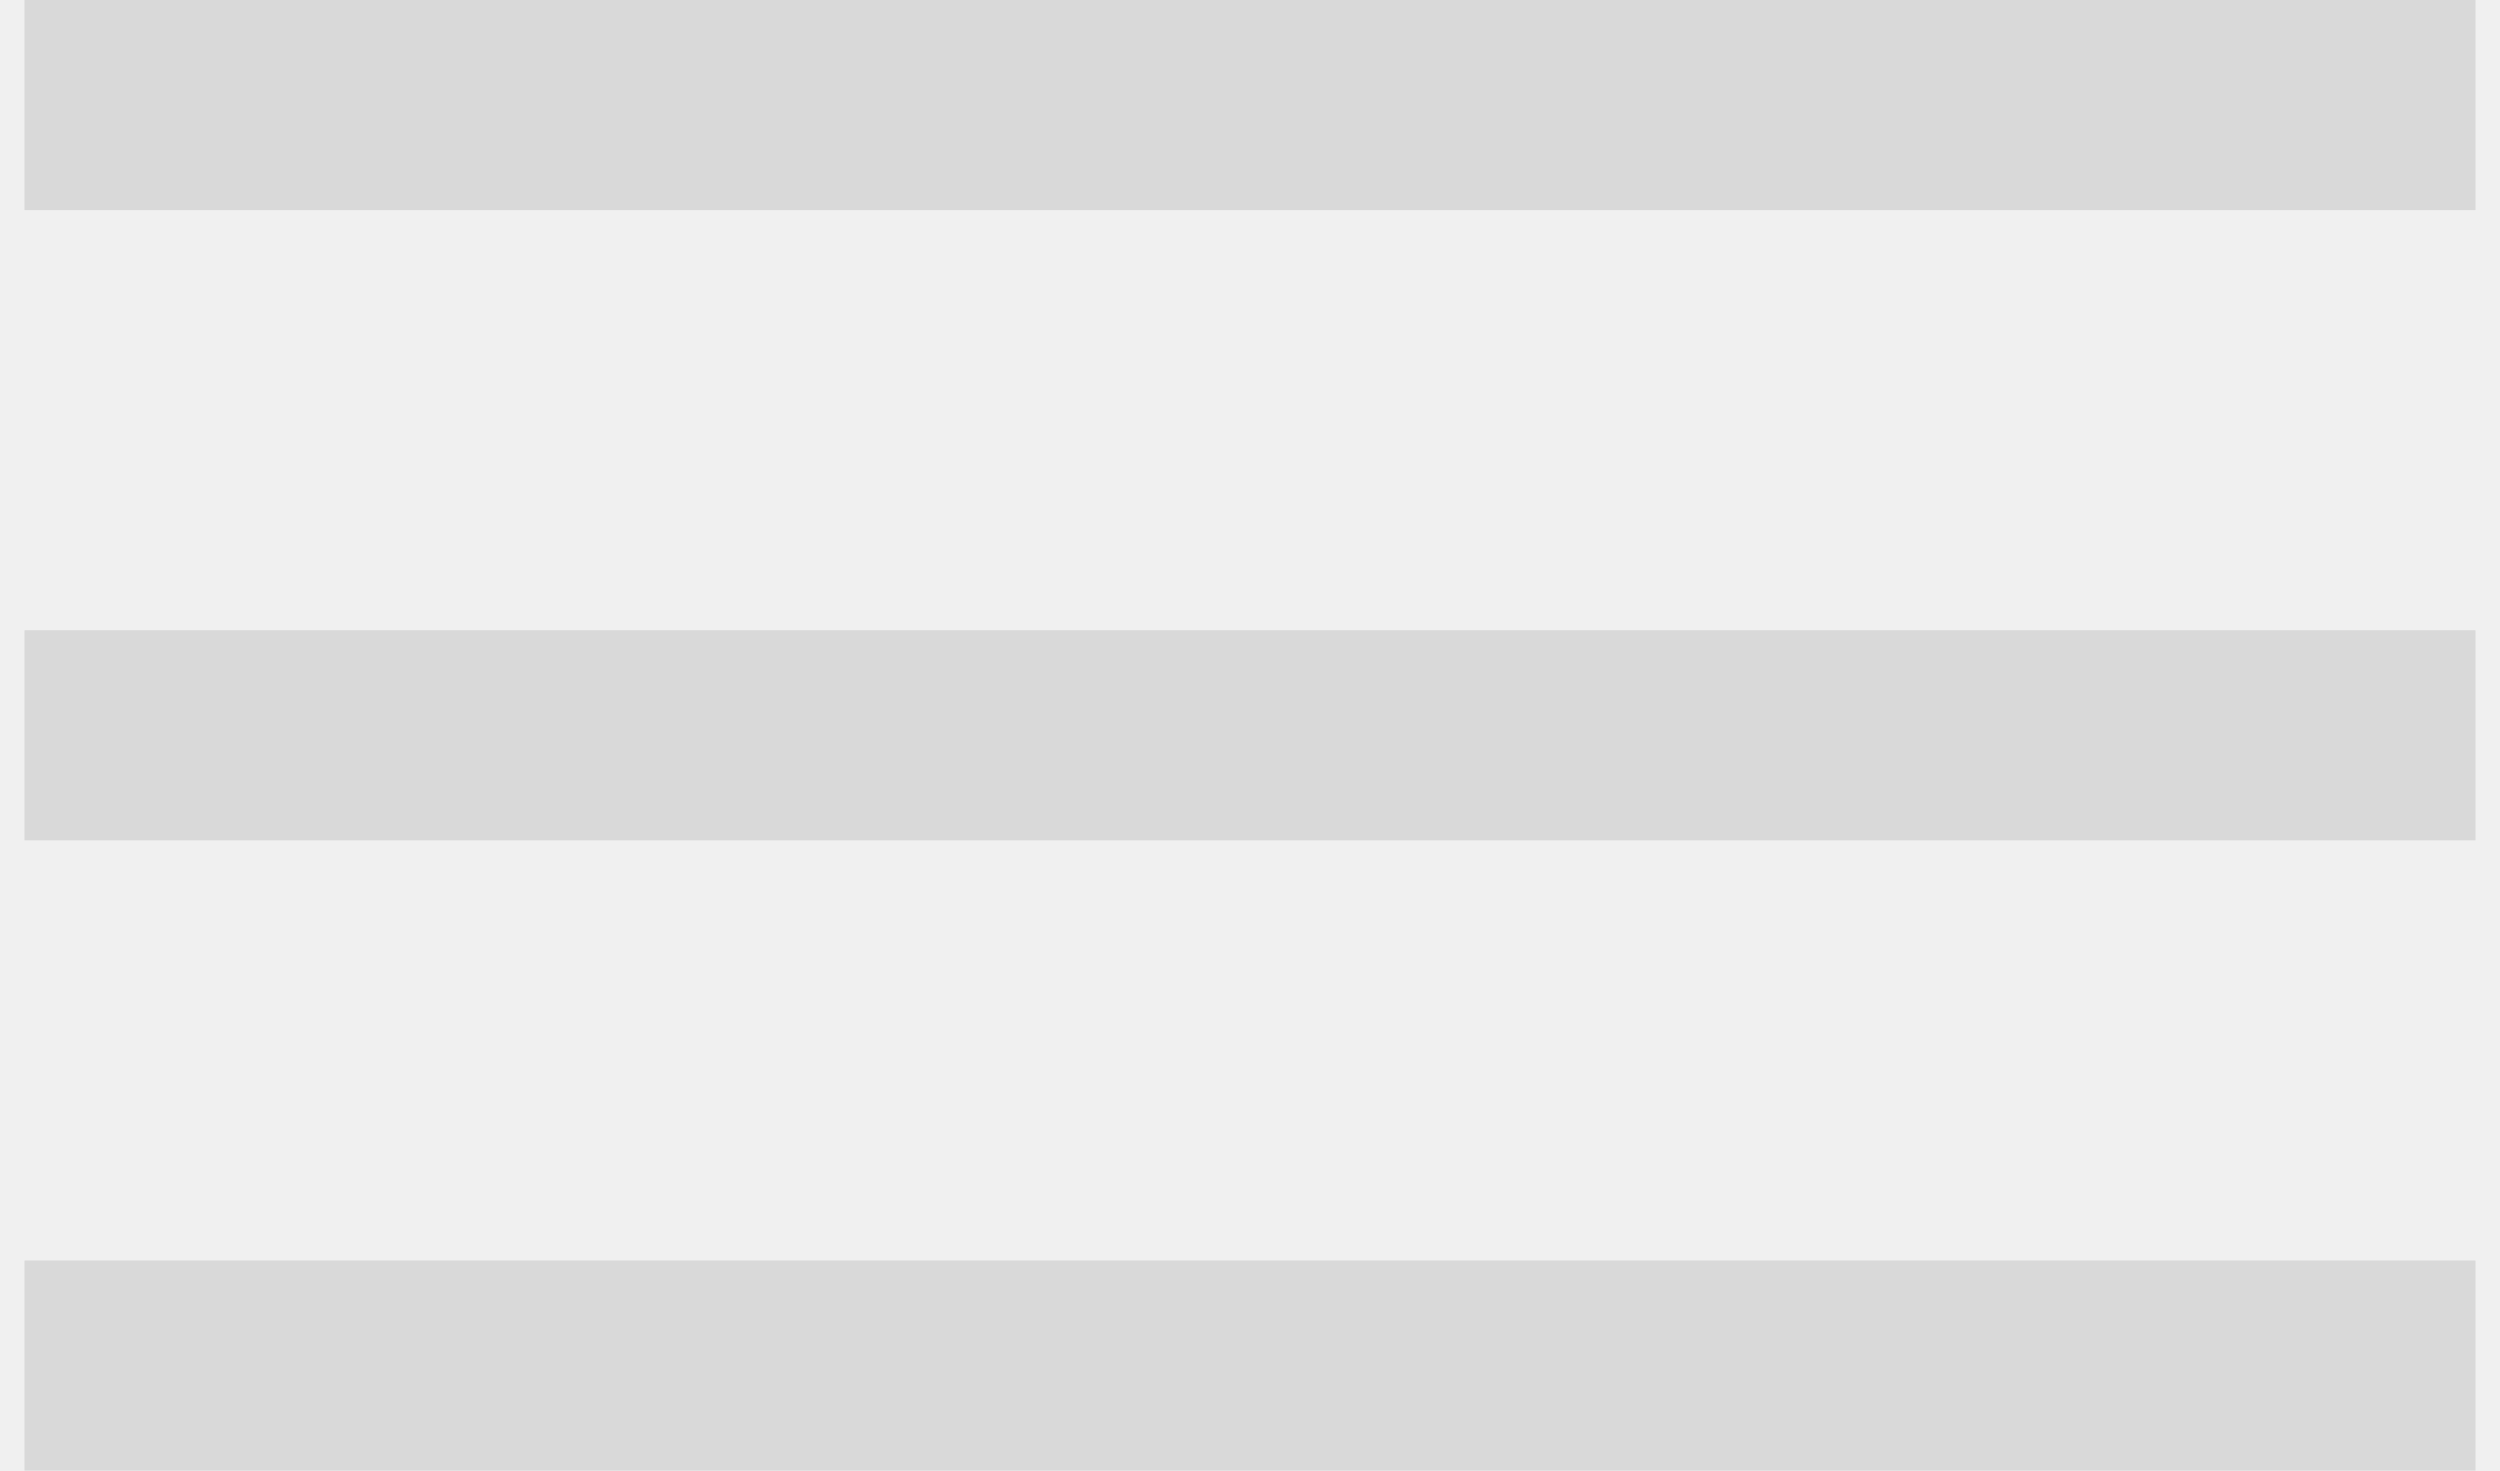
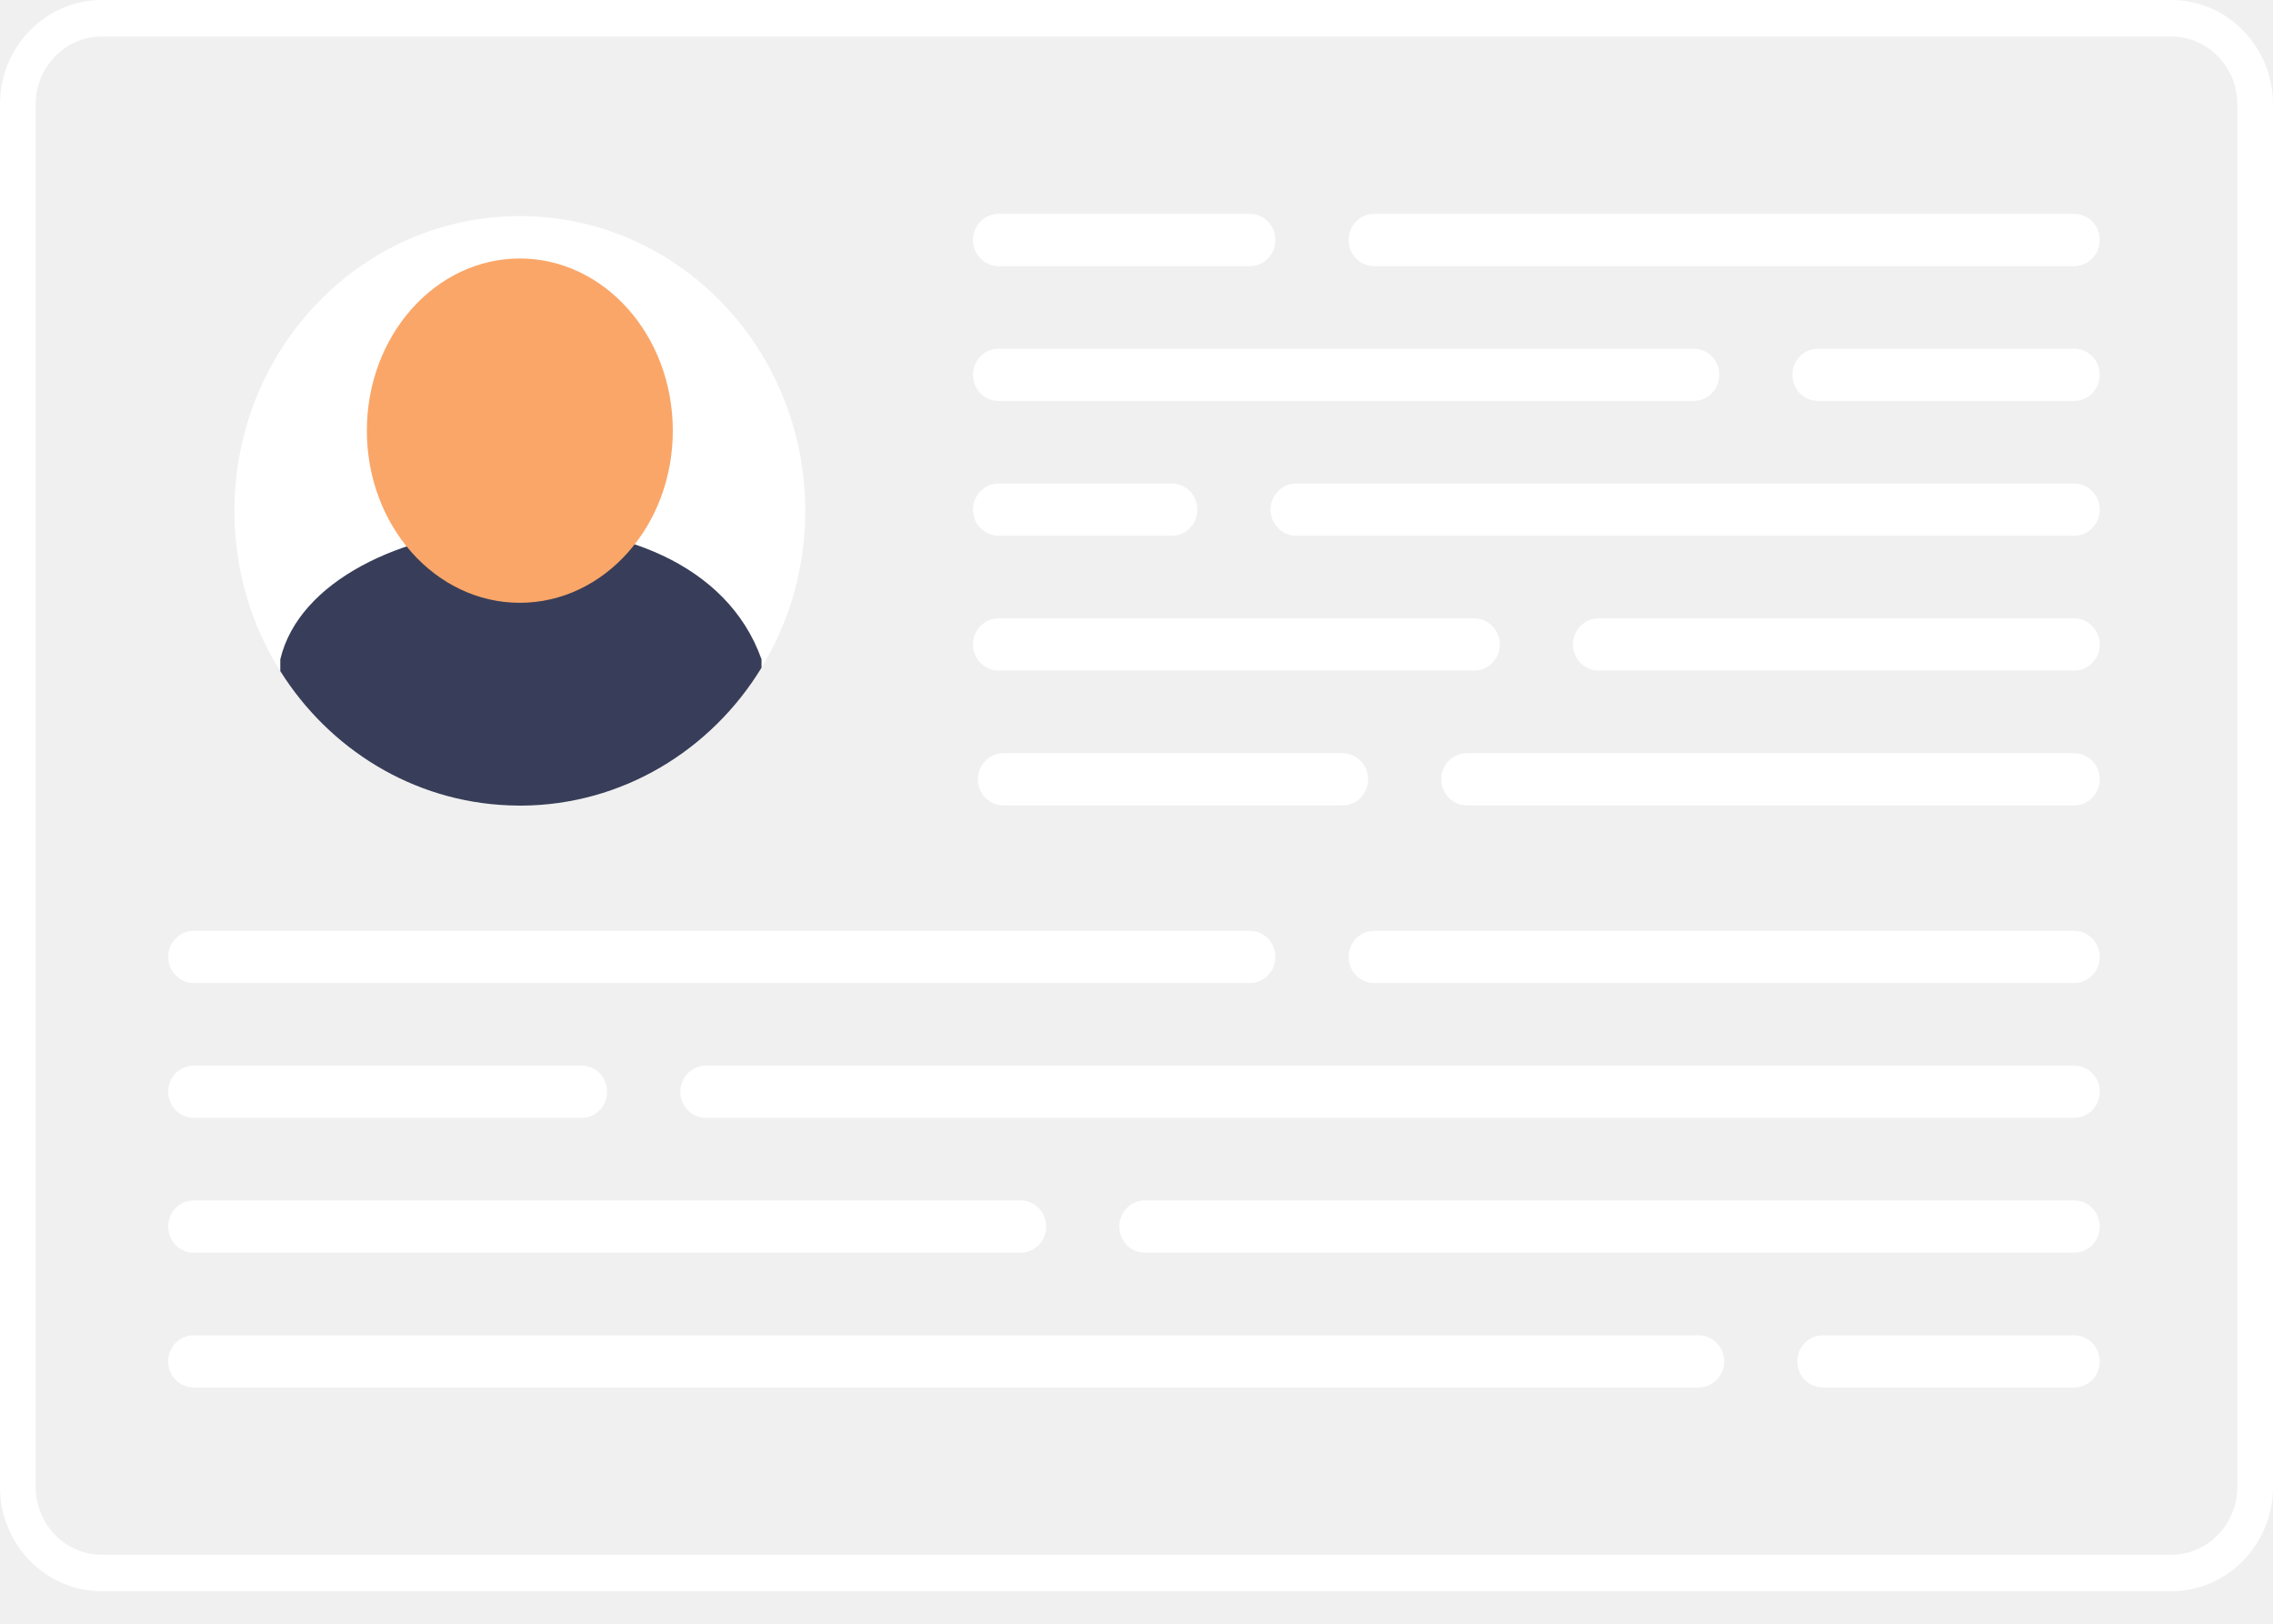
- <svg xmlns="http://www.w3.org/2000/svg" width="51" height="30" viewBox="0 0 51 30" fill="none">
-   <path d="M0.5 0H50.5V4.286H0.5V0Z" fill="#D9D9D9" />
-   <path d="M0.5 12.857H50.5V17.143H0.5V12.857Z" fill="#D9D9D9" />
-   <path d="M0.5 25.714H50.5V30H0.5V25.714Z" fill="#D9D9D9" />
+ <svg xmlns="http://www.w3.org/2000/svg" width="35" height="25" viewBox="0 0 35 25" fill="none">
+   <path d="M2.59 14.733C2.59 14.512 2.765 14.332 2.982 14.332H19.247C19.463 14.332 19.639 14.512 19.639 14.733C19.639 14.955 19.463 15.135 19.247 15.135H2.982C2.765 15.135 2.59 14.955 2.59 14.733Z" fill="white" />
+   <path d="M2.59 16.809C2.59 16.587 2.765 16.407 2.982 16.407H8.957C9.174 16.407 9.349 16.587 9.349 16.809C9.349 17.031 9.174 17.211 8.957 17.211H2.982C2.765 17.211 2.59 17.031 2.59 16.809Z" fill="white" />
+   <path d="M2.59 18.885C2.59 18.663 2.765 18.483 2.982 18.483H15.717C15.933 18.483 16.109 18.663 16.109 18.885C16.109 19.107 15.933 19.287 15.717 19.287H2.982C2.765 19.287 2.59 19.107 2.59 18.885Z" fill="white" />
+   <path d="M2.59 20.961C2.59 20.739 2.765 20.559 2.982 20.559H26.157C26.373 20.559 26.549 20.739 26.549 20.961C26.549 21.183 26.373 21.362 26.157 21.362H2.982C2.765 21.362 2.59 21.183 2.59 20.961Z" fill="white" />
+   <path d="M20.766 14.733C20.766 14.512 20.941 14.332 21.158 14.332H31.94C32.157 14.332 32.332 14.512 32.332 14.733C32.332 14.955 32.157 15.135 31.94 15.135H21.158C20.941 15.135 20.766 14.955 20.766 14.733Z" fill="white" />
+   <path d="M10.476 16.809C10.476 16.587 10.652 16.407 10.868 16.407H31.94C32.157 16.407 32.332 16.587 32.332 16.809C32.332 17.031 32.157 17.211 31.94 17.211H10.868C10.652 17.211 10.476 17.031 10.476 16.809Z" fill="white" />
+   <path d="M17.236 18.885C17.236 18.663 17.411 18.483 17.628 18.483H31.94C32.157 18.483 32.332 18.663 32.332 18.885C32.332 19.107 32.157 19.287 31.94 19.287H17.628C17.411 19.287 17.236 19.107 17.236 18.885Z" fill="white" />
+   <path d="M27.675 20.961C27.675 20.739 27.851 20.559 28.068 20.559H31.94C32.157 20.559 32.332 20.739 32.332 20.961C32.332 21.183 32.157 21.362 31.94 21.362H28.068C27.851 21.362 27.675 21.183 27.675 20.961Z" fill="white" />
+   <path d="M14.982 3.695C14.982 3.473 15.158 3.293 15.375 3.293H19.247C19.463 3.293 19.639 3.473 19.639 3.695C19.639 3.917 19.463 4.097 19.247 4.097H15.375C15.158 4.097 14.982 3.917 14.982 3.695Z" fill="white" />
+   <path d="M14.982 5.771C14.982 5.549 15.158 5.369 15.375 5.369H26.081C26.298 5.369 26.474 5.549 26.474 5.771C26.474 5.993 26.298 6.173 26.081 6.173H15.375C15.158 6.173 14.982 5.993 14.982 5.771Z" fill="white" />
+   <path d="M14.982 7.847C14.982 7.625 15.158 7.445 15.375 7.445H18.045C18.262 7.445 18.437 7.625 18.437 7.847C18.437 8.068 18.262 8.248 18.045 8.248H15.375C15.158 8.248 14.982 8.068 14.982 7.847Z" fill="white" />
+   <path d="M14.982 9.922C14.982 9.701 15.158 9.521 15.375 9.521H22.702C22.918 9.521 23.094 9.701 23.094 9.922C23.094 10.144 22.918 10.324 22.702 10.324H15.375C15.158 10.324 14.982 10.144 14.982 9.922Z" fill="white" />
+   <path d="M20.766 3.695C20.766 3.473 20.941 3.293 21.158 3.293H31.94C32.157 3.293 32.332 3.473 32.332 3.695C32.332 3.917 32.157 4.097 31.94 4.097H21.158C20.941 4.097 20.766 3.917 20.766 3.695Z" fill="white" />
+   <path d="M27.6 5.771C27.6 5.549 27.776 5.369 27.993 5.369H31.94C32.157 5.369 32.332 5.549 32.332 5.771C32.332 5.993 32.157 6.173 31.94 6.173H27.993C27.776 6.173 27.6 5.993 27.6 5.771Z" fill="white" />
+   <path d="M19.564 7.847C19.564 7.625 19.74 7.445 19.956 7.445H31.94C32.157 7.445 32.332 7.625 32.332 7.847C32.332 8.068 32.157 8.248 31.94 8.248H19.956C19.74 8.248 19.564 8.068 19.564 7.847Z" fill="white" />
+   <path d="M24.221 9.922C24.221 9.701 24.396 9.521 24.613 9.521H31.94C32.157 9.521 32.332 9.701 32.332 9.922C32.332 10.144 32.157 10.324 31.94 10.324H24.613C24.396 10.324 24.221 10.144 24.221 9.922Z" fill="white" />
+   <path d="M22.193 11.998C22.193 11.776 22.368 11.597 22.585 11.597H31.94C32.157 11.597 32.332 11.776 32.332 11.998C32.332 12.22 32.157 12.4 31.94 12.4H22.585C22.368 12.4 22.193 12.22 22.193 11.998Z" fill="white" />
+   <path d="M15.057 11.998C15.057 11.776 15.233 11.597 15.45 11.597H20.674C20.89 11.597 21.066 11.776 21.066 11.998C21.066 12.22 20.89 12.4 20.674 12.4H15.45C15.233 12.4 15.057 12.22 15.057 11.998Z" fill="white" />
+   <path fill-rule="evenodd" clip-rule="evenodd" d="M33.431 0.562H1.57C1.006 0.562 0.549 1.03 0.549 1.607V22.893C0.549 23.47 1.006 23.938 1.57 23.938H33.431C33.994 23.938 34.451 23.47 34.451 22.893V1.607C34.451 1.03 33.994 0.562 33.431 0.562ZM1.57 0C0.703 0 0 0.719 0 1.607V22.893C0 23.781 0.703 24.5 1.57 24.5H33.431C34.297 24.5 35 23.781 35 22.893V1.607C35 0.719 34.297 0 33.431 0H1.57Z" fill="white" />
+   <path d="M12.399 7.865C12.399 10.372 10.432 12.404 8.004 12.404C5.577 12.404 3.61 10.372 3.61 7.865C3.61 5.359 5.577 3.327 8.004 3.327C10.432 3.327 12.399 5.359 12.399 7.865Z" fill="white" />
+   <path d="M4.316 10.333V10.151C4.893 7.733 10.667 7.17 11.726 10.151V10.281C10.95 11.552 9.581 12.398 8.021 12.404L7.833 12.4C6.358 12.342 5.07 11.533 4.316 10.333Z" fill="#383E59" />
+   <path d="M10.36 6.631C10.36 8.095 9.305 9.281 8.004 9.281C6.704 9.281 5.649 8.095 5.649 6.631C5.649 5.167 6.704 3.98 8.004 3.98C9.305 3.98 10.36 5.167 10.36 6.631Z" fill="#FAA668" />
</svg>
